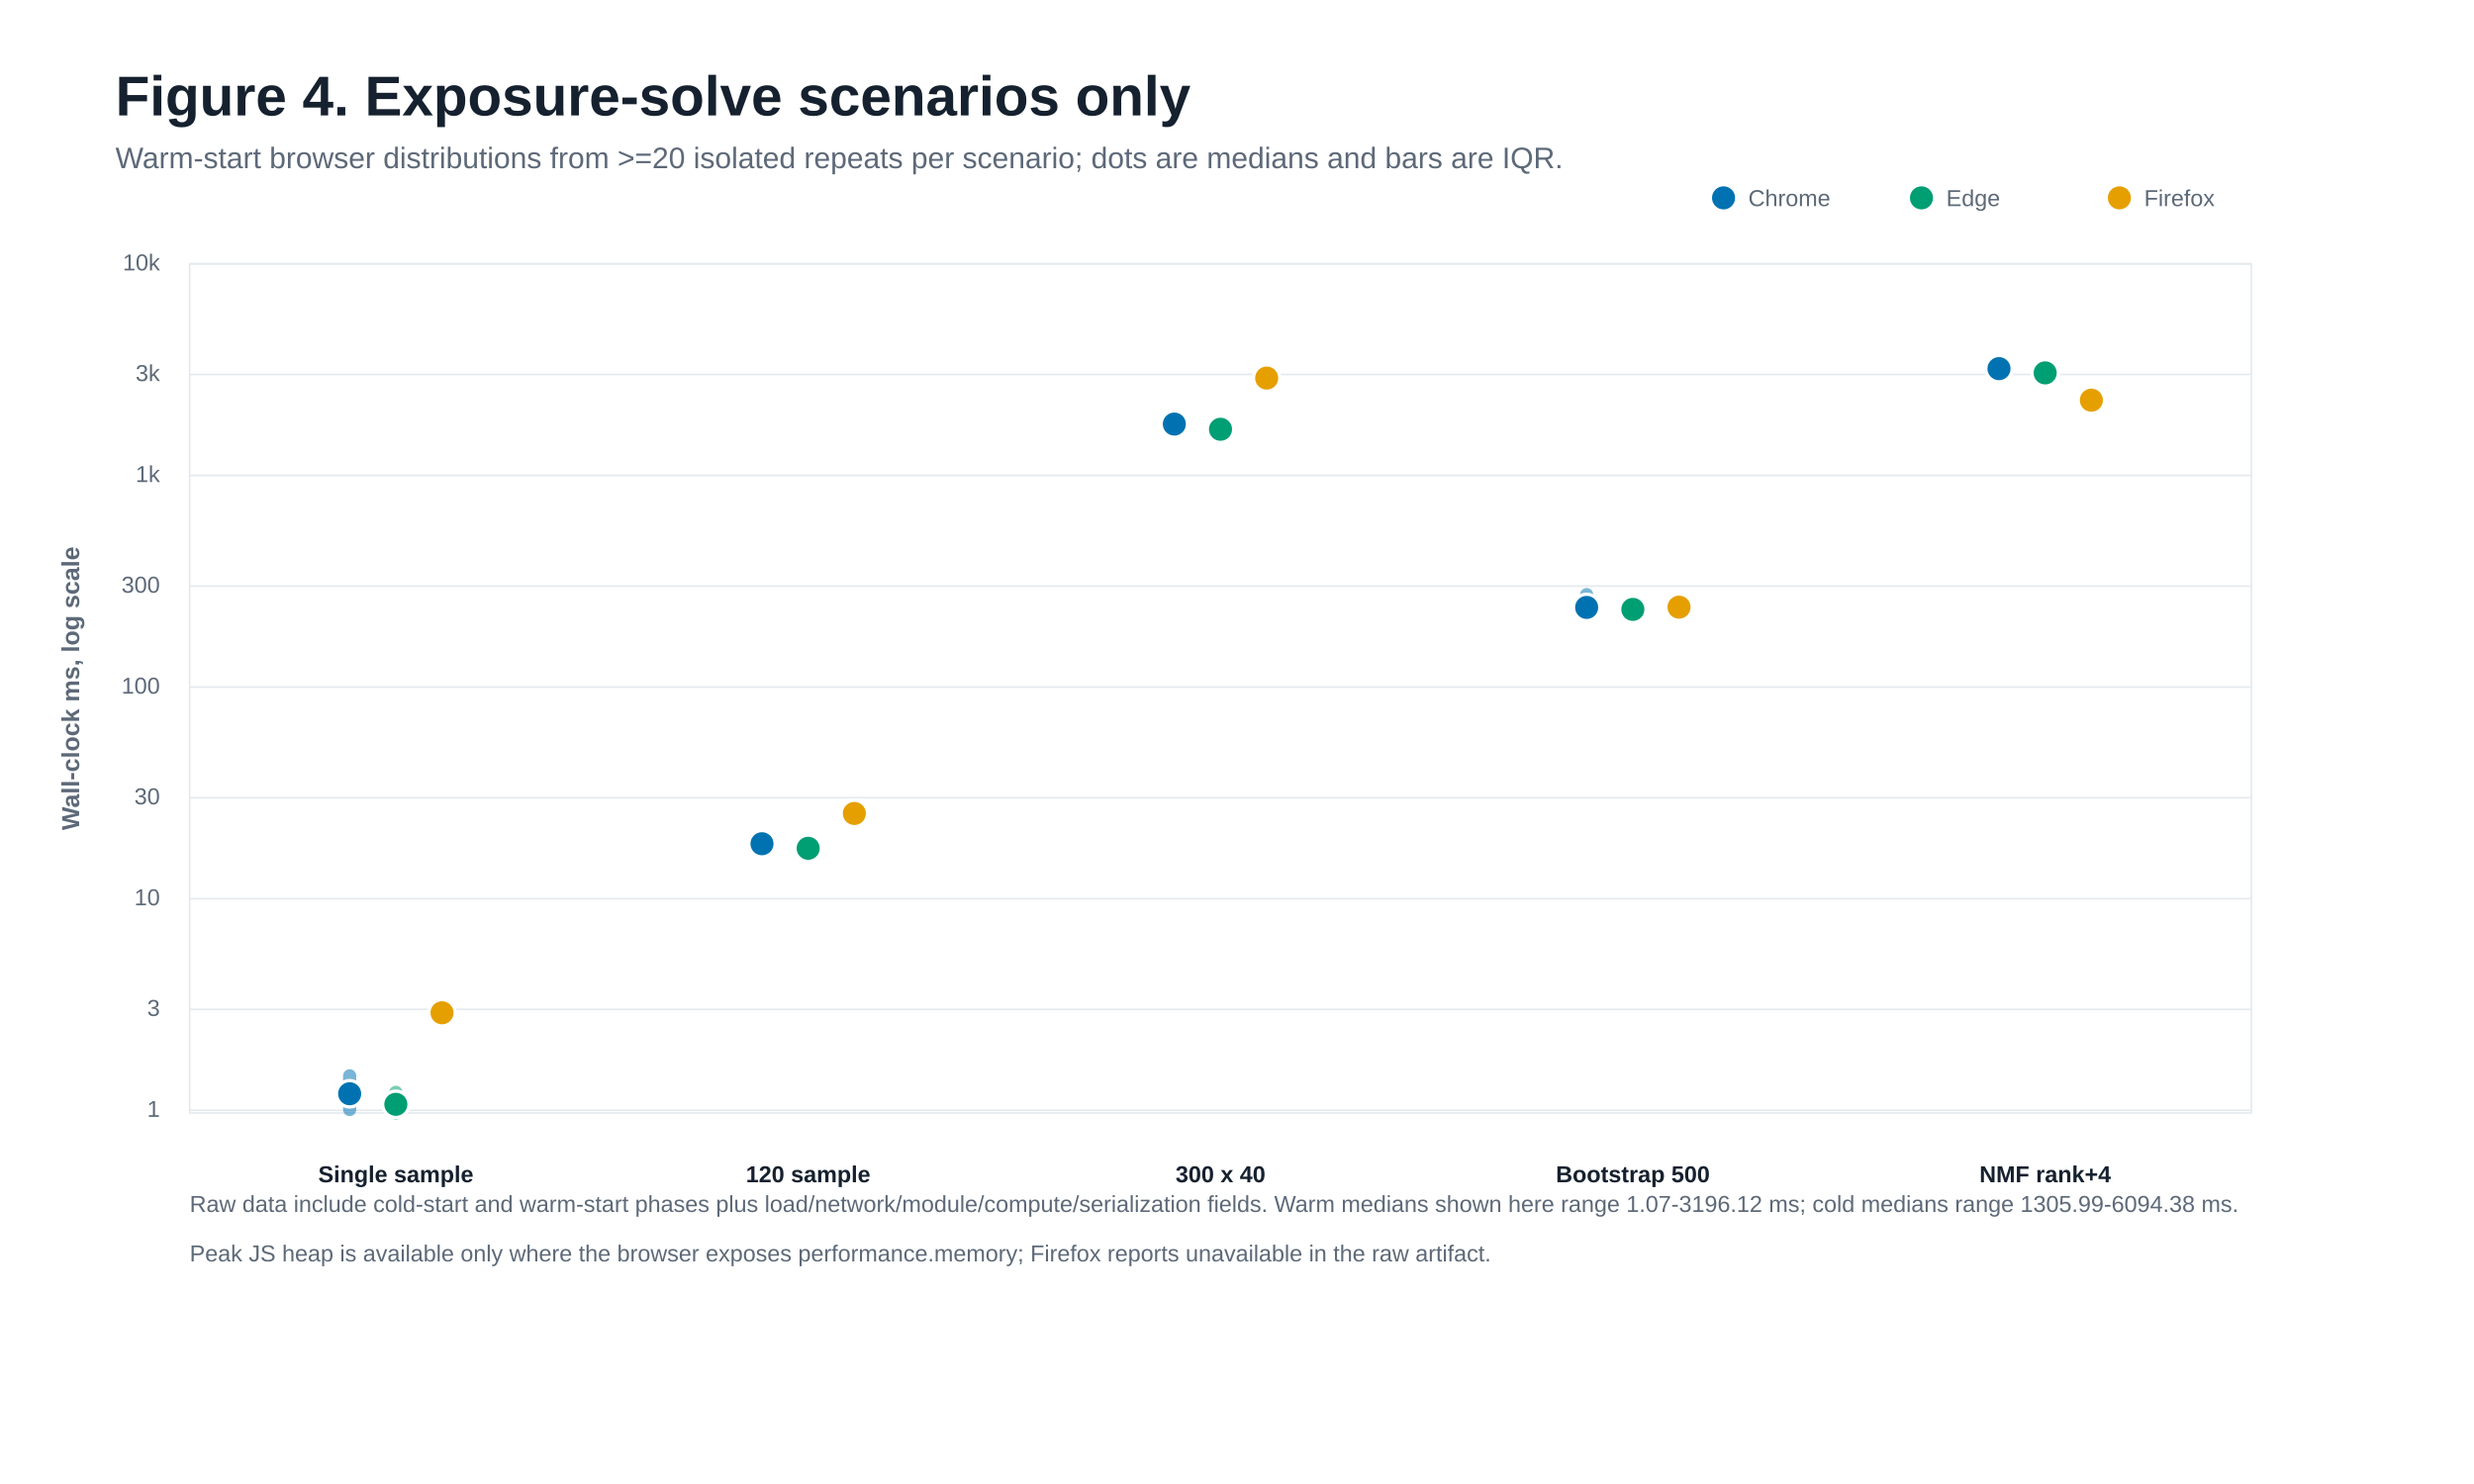
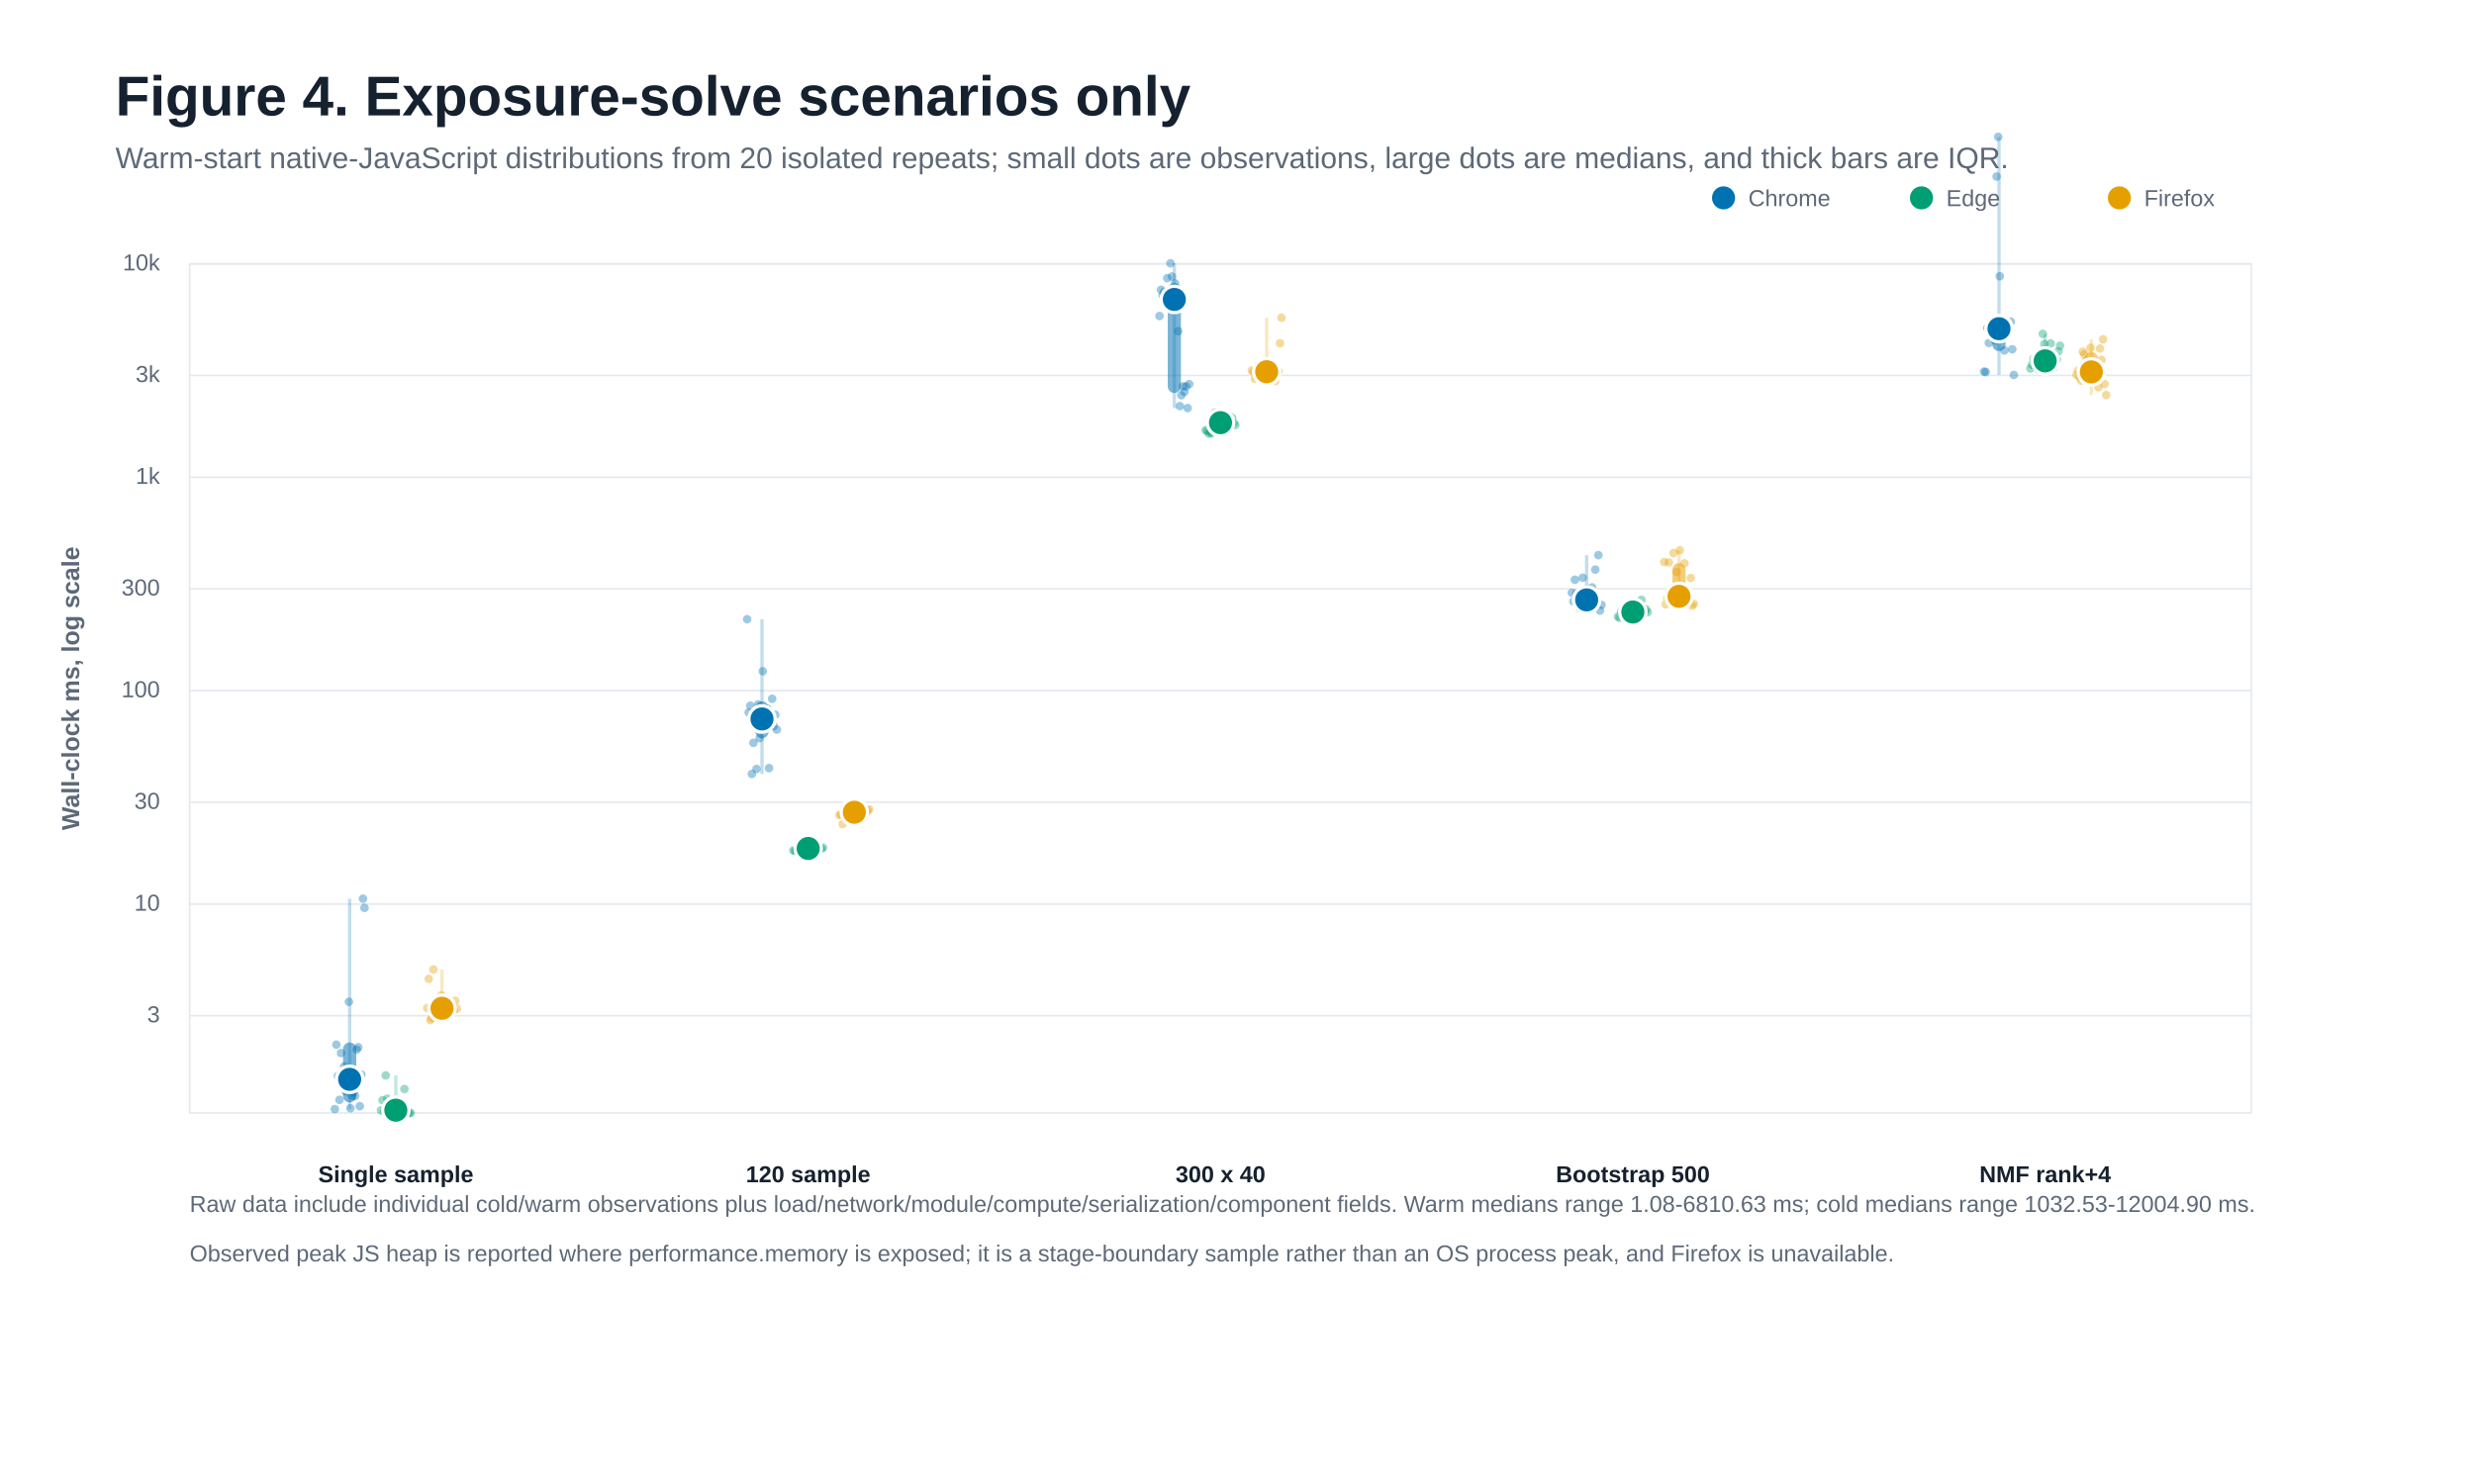
<svg xmlns="http://www.w3.org/2000/svg" width="1500" height="900" viewBox="0 0 1500 900" role="img">
  <style>
    text { font-family: Arial, Helvetica, sans-serif; fill: #16212f; letter-spacing: 0; }
    .white { fill: #ffffff !important; }
    .title { font-size: 34px; font-weight: 700; }
    .subtitle { font-size: 18px; fill: #5d6978; }
    .label { font-size: 17px; }
    .small { font-size: 14px; fill: #5d6978; }
    .strong { font-weight: 700; fill: #16212f; }
    .value { font-size: 20px; font-weight: 700; }
    .axis-title { font-size: 15px; font-weight: 700; fill: #5d6978; }
  </style>
  <rect width="1500" height="900" fill="#ffffff" />
  <text x="70" y="70" class="title">Figure 4. Exposure-solve scenarios only</text>
-   <text x="70" y="102" class="subtitle">Warm-start browser distributions from &gt;=20 isolated repeats per scenario; dots are medians and bars are IQR.</text>
+   <text x="70" y="102" class="subtitle">Warm-start native-JavaScript distributions from 20 isolated repeats; small dots are observations, large dots are medians, and thick bars are IQR.</text>
  <rect x="115" y="160" width="1250" height="515" fill="#ffffff" stroke="#e4e9ef" />
-   <line x1="115" x2="1365" y1="673.374" y2="673.374" stroke="#e4e9ef" />
-   <text x="97" y="677.374" text-anchor="end" class="small">1</text>
-   <line x1="115" x2="1365" y1="612.139" y2="612.139" stroke="#e4e9ef" />
-   <text x="97" y="616.139" text-anchor="end" class="small">3</text>
-   <line x1="115" x2="1365" y1="545.031" y2="545.031" stroke="#e4e9ef" />
-   <text x="97" y="549.031" text-anchor="end" class="small">10</text>
-   <line x1="115" x2="1365" y1="483.795" y2="483.795" stroke="#e4e9ef" />
-   <text x="97" y="487.795" text-anchor="end" class="small">30</text>
-   <line x1="115" x2="1365" y1="416.687" y2="416.687" stroke="#e4e9ef" />
-   <text x="97" y="420.687" text-anchor="end" class="small">100</text>
-   <line x1="115" x2="1365" y1="355.452" y2="355.452" stroke="#e4e9ef" />
-   <text x="97" y="359.452" text-anchor="end" class="small">300</text>
-   <line x1="115" x2="1365" y1="288.344" y2="288.344" stroke="#e4e9ef" />
-   <text x="97" y="292.344" text-anchor="end" class="small">1k</text>
-   <line x1="115" x2="1365" y1="227.108" y2="227.108" stroke="#e4e9ef" />
-   <text x="97" y="231.108" text-anchor="end" class="small">3k</text>
+   <line x1="115" x2="1365" y1="615.986" y2="615.986" stroke="#e4e9ef" />
+   <text x="97" y="619.986" text-anchor="end" class="small">3</text>
+   <line x1="115" x2="1365" y1="548.307" y2="548.307" stroke="#e4e9ef" />
+   <text x="97" y="552.307" text-anchor="end" class="small">10</text>
+   <line x1="115" x2="1365" y1="486.55" y2="486.55" stroke="#e4e9ef" />
+   <text x="97" y="490.55" text-anchor="end" class="small">30</text>
+   <line x1="115" x2="1365" y1="418.871" y2="418.871" stroke="#e4e9ef" />
+   <text x="97" y="422.871" text-anchor="end" class="small">100</text>
+   <line x1="115" x2="1365" y1="357.115" y2="357.115" stroke="#e4e9ef" />
+   <text x="97" y="361.115" text-anchor="end" class="small">300</text>
+   <line x1="115" x2="1365" y1="289.436" y2="289.436" stroke="#e4e9ef" />
+   <text x="97" y="293.436" text-anchor="end" class="small">1k</text>
+   <line x1="115" x2="1365" y1="227.679" y2="227.679" stroke="#e4e9ef" />
+   <text x="97" y="231.679" text-anchor="end" class="small">3k</text>
  <line x1="115" x2="1365" y1="160" y2="160" stroke="#e4e9ef" />
  <text x="97" y="164" text-anchor="end" class="small">10k</text>
-   <line x1="212" y1="672.888" x2="212" y2="652.472" stroke="#0072b2" stroke-width="8" stroke-linecap="round" opacity="0.52" />
-   <circle cx="212" cy="663.328" r="8" fill="#0072b2" stroke="#ffffff" stroke-width="2" />
-   <line x1="240" y1="675" x2="240" y2="662.462" stroke="#009e73" stroke-width="8" stroke-linecap="round" opacity="0.52" />
-   <circle cx="240" cy="669.733" r="8" fill="#009e73" stroke="#ffffff" stroke-width="2" />
-   <line x1="268" y1="617.192" x2="268" y2="612.981" stroke="#e69f00" stroke-width="8" stroke-linecap="round" opacity="0.52" />
-   <circle cx="268" cy="614.221" r="8" fill="#e69f00" stroke="#ffffff" stroke-width="2" />
-   <line x1="462" y1="512.785" x2="462" y2="510.538" stroke="#0072b2" stroke-width="8" stroke-linecap="round" opacity="0.52" />
-   <circle cx="462" cy="511.706" r="8" fill="#0072b2" stroke="#ffffff" stroke-width="2" />
-   <line x1="490" y1="516.255" x2="490" y2="511.771" stroke="#009e73" stroke-width="8" stroke-linecap="round" opacity="0.52" />
-   <circle cx="490" cy="514.463" r="8" fill="#009e73" stroke="#ffffff" stroke-width="2" />
-   <line x1="518" y1="493.902" x2="518" y2="490.531" stroke="#e69f00" stroke-width="8" stroke-linecap="round" opacity="0.52" />
-   <circle cx="518" cy="493.337" r="8" fill="#e69f00" stroke="#ffffff" stroke-width="2" />
-   <line x1="712" y1="260.31" x2="712" y2="252.99" stroke="#0072b2" stroke-width="8" stroke-linecap="round" opacity="0.52" />
-   <circle cx="712" cy="257.187" r="8" fill="#0072b2" stroke="#ffffff" stroke-width="2" />
-   <line x1="740" y1="261.746" x2="740" y2="258.748" stroke="#009e73" stroke-width="8" stroke-linecap="round" opacity="0.52" />
-   <circle cx="740" cy="260.343" r="8" fill="#009e73" stroke="#ffffff" stroke-width="2" />
-   <line x1="768" y1="230.247" x2="768" y2="228.089" stroke="#e69f00" stroke-width="8" stroke-linecap="round" opacity="0.52" />
-   <circle cx="768" cy="229.298" r="8" fill="#e69f00" stroke="#ffffff" stroke-width="2" />
-   <line x1="962" y1="370.557" x2="962" y2="360.631" stroke="#0072b2" stroke-width="8" stroke-linecap="round" opacity="0.52" />
-   <circle cx="962" cy="368.382" r="8" fill="#0072b2" stroke="#ffffff" stroke-width="2" />
-   <line x1="990" y1="372.142" x2="990" y2="366.523" stroke="#009e73" stroke-width="8" stroke-linecap="round" opacity="0.52" />
-   <circle cx="990" cy="369.575" r="8" fill="#009e73" stroke="#ffffff" stroke-width="2" />
-   <line x1="1018" y1="368.944" x2="1018" y2="367.681" stroke="#e69f00" stroke-width="8" stroke-linecap="round" opacity="0.52" />
-   <circle cx="1018" cy="368.222" r="8" fill="#e69f00" stroke="#ffffff" stroke-width="2" />
-   <line x1="1212" y1="226.801" x2="1212" y2="222.048" stroke="#0072b2" stroke-width="8" stroke-linecap="round" opacity="0.52" />
-   <circle cx="1212" cy="223.578" r="8" fill="#0072b2" stroke="#ffffff" stroke-width="2" />
-   <line x1="1240" y1="227.362" x2="1240" y2="225.237" stroke="#009e73" stroke-width="8" stroke-linecap="round" opacity="0.52" />
-   <circle cx="1240" cy="226.154" r="8" fill="#009e73" stroke="#ffffff" stroke-width="2" />
-   <line x1="1268" y1="243.1" x2="1268" y2="241.136" stroke="#e69f00" stroke-width="8" stroke-linecap="round" opacity="0.52" />
-   <circle cx="1268" cy="242.69" r="8" fill="#e69f00" stroke="#ffffff" stroke-width="2" />
+   <line x1="212" y1="672.641" x2="212" y2="545.032" stroke="#0072b2" stroke-width="2" opacity="0.24" />
+   <circle cx="203" cy="672.641" r="2.6" fill="#0072b2" opacity="0.38" />
+   <circle cx="203.947" cy="633.549" r="2.6" fill="#0072b2" opacity="0.38" />
+   <circle cx="204.895" cy="652.566" r="2.6" fill="#0072b2" opacity="0.38" />
+   <circle cx="205.842" cy="667.027" r="2.6" fill="#0072b2" opacity="0.38" />
+   <circle cx="206.789" cy="638.638" r="2.6" fill="#0072b2" opacity="0.38" />
+   <circle cx="207.737" cy="656.662" r="2.6" fill="#0072b2" opacity="0.38" />
+   <circle cx="208.684" cy="646.769" r="2.6" fill="#0072b2" opacity="0.38" />
+   <circle cx="209.632" cy="661.924" r="2.6" fill="#0072b2" opacity="0.38" />
+   <circle cx="210.579" cy="658.828" r="2.6" fill="#0072b2" opacity="0.38" />
+   <circle cx="211.526" cy="607.562" r="2.6" fill="#0072b2" opacity="0.38" />
+   <circle cx="212.474" cy="672.13" r="2.6" fill="#0072b2" opacity="0.38" />
+   <circle cx="213.421" cy="664.529" r="2.6" fill="#0072b2" opacity="0.38" />
+   <circle cx="214.368" cy="662.349" r="2.6" fill="#0072b2" opacity="0.38" />
+   <circle cx="215.316" cy="664.751" r="2.6" fill="#0072b2" opacity="0.38" />
+   <circle cx="216.263" cy="636.574" r="2.6" fill="#0072b2" opacity="0.38" />
+   <circle cx="217.211" cy="635.107" r="2.6" fill="#0072b2" opacity="0.38" />
+   <circle cx="218.158" cy="670.872" r="2.6" fill="#0072b2" opacity="0.38" />
+   <circle cx="219.105" cy="651.675" r="2.6" fill="#0072b2" opacity="0.38" />
+   <circle cx="220.053" cy="545.032" r="2.6" fill="#0072b2" opacity="0.38" />
+   <circle cx="221" cy="550.572" r="2.6" fill="#0072b2" opacity="0.38" />
+   <line x1="212" y1="664.584" x2="212" y2="636.204" stroke="#0072b2" stroke-width="8" stroke-linecap="round" opacity="0.52" />
+   <circle cx="212" cy="654.577" r="8" fill="#0072b2" stroke="#ffffff" stroke-width="2" />
+   <line x1="240" y1="675" x2="240" y2="652.208" stroke="#009e73" stroke-width="2" opacity="0.24" />
+   <circle cx="231" cy="673.416" r="2.6" fill="#009e73" opacity="0.38" />
+   <circle cx="231.947" cy="667.26" r="2.6" fill="#009e73" opacity="0.38" />
+   <circle cx="232.895" cy="673.939" r="2.6" fill="#009e73" opacity="0.38" />
+   <circle cx="233.842" cy="652.208" r="2.6" fill="#009e73" opacity="0.38" />
+   <circle cx="234.789" cy="666.335" r="2.6" fill="#009e73" opacity="0.38" />
+   <circle cx="235.737" cy="674.467" r="2.6" fill="#009e73" opacity="0.38" />
+   <circle cx="236.684" cy="675" r="2.6" fill="#009e73" opacity="0.38" />
+   <circle cx="237.632" cy="669.886" r="2.6" fill="#009e73" opacity="0.38" />
+   <circle cx="238.579" cy="675" r="2.6" fill="#009e73" opacity="0.38" />
+   <circle cx="239.526" cy="669.158" r="2.6" fill="#009e73" opacity="0.38" />
+   <circle cx="240.474" cy="673.157" r="2.6" fill="#009e73" opacity="0.38" />
+   <circle cx="241.421" cy="671.876" r="2.6" fill="#009e73" opacity="0.38" />
+   <circle cx="242.368" cy="671.624" r="2.6" fill="#009e73" opacity="0.38" />
+   <circle cx="243.316" cy="673.157" r="2.6" fill="#009e73" opacity="0.38" />
+   <circle cx="244.263" cy="674.203" r="2.6" fill="#009e73" opacity="0.38" />
+   <circle cx="245.211" cy="660.458" r="2.6" fill="#009e73" opacity="0.38" />
+   <circle cx="246.158" cy="674.733" r="2.6" fill="#009e73" opacity="0.38" />
+   <circle cx="247.105" cy="675" r="2.6" fill="#009e73" opacity="0.38" />
+   <circle cx="248.053" cy="675" r="2.6" fill="#009e73" opacity="0.38" />
+   <circle cx="249" cy="675" r="2.6" fill="#009e73" opacity="0.38" />
+   <line x1="240" y1="675" x2="240" y2="669.703" stroke="#009e73" stroke-width="8" stroke-linecap="round" opacity="0.52" />
+   <circle cx="240" cy="673.286" r="8" fill="#009e73" stroke="#ffffff" stroke-width="2" />
+   <line x1="268" y1="618.673" x2="268" y2="587.95" stroke="#e69f00" stroke-width="2" opacity="0.24" />
+   <circle cx="259" cy="611.314" r="2.6" fill="#e69f00" opacity="0.38" />
+   <circle cx="259.947" cy="593.696" r="2.6" fill="#e69f00" opacity="0.38" />
+   <circle cx="260.895" cy="618.673" r="2.6" fill="#e69f00" opacity="0.38" />
+   <circle cx="261.842" cy="617.506" r="2.6" fill="#e69f00" opacity="0.38" />
+   <circle cx="262.789" cy="587.95" r="2.6" fill="#e69f00" opacity="0.38" />
+   <circle cx="263.737" cy="615.986" r="2.6" fill="#e69f00" opacity="0.38" />
+   <circle cx="264.684" cy="609.282" r="2.6" fill="#e69f00" opacity="0.38" />
+   <circle cx="265.632" cy="608.95" r="2.6" fill="#e69f00" opacity="0.38" />
+   <circle cx="266.579" cy="617.506" r="2.6" fill="#e69f00" opacity="0.38" />
+   <circle cx="267.526" cy="603.593" r="2.6" fill="#e69f00" opacity="0.38" />
+   <circle cx="268.474" cy="605.737" r="2.6" fill="#e69f00" opacity="0.38" />
+   <circle cx="269.421" cy="615.242" r="2.6" fill="#e69f00" opacity="0.38" />
+   <circle cx="270.368" cy="614.873" r="2.6" fill="#e69f00" opacity="0.38" />
+   <circle cx="271.316" cy="609.282" r="2.6" fill="#e69f00" opacity="0.38" />
+   <circle cx="272.263" cy="613.065" r="2.6" fill="#e69f00" opacity="0.38" />
+   <circle cx="273.211" cy="612.008" r="2.6" fill="#e69f00" opacity="0.38" />
+   <circle cx="274.158" cy="609.616" r="2.6" fill="#e69f00" opacity="0.38" />
+   <circle cx="275.105" cy="612.711" r="2.6" fill="#e69f00" opacity="0.38" />
+   <circle cx="276.053" cy="607.001" r="2.6" fill="#e69f00" opacity="0.38" />
+   <circle cx="277" cy="611.66" r="2.6" fill="#e69f00" opacity="0.38" />
+   <line x1="268" y1="614.965" x2="268" y2="608.457" stroke="#e69f00" stroke-width="8" stroke-linecap="round" opacity="0.52" />
+   <circle cx="268" cy="611.487" r="8" fill="#e69f00" stroke="#ffffff" stroke-width="2" />
+   <line x1="462" y1="469.39" x2="462" y2="375.538" stroke="#0072b2" stroke-width="2" opacity="0.24" />
+   <circle cx="453" cy="375.538" r="2.6" fill="#0072b2" opacity="0.38" />
+   <circle cx="453.947" cy="432.108" r="2.6" fill="#0072b2" opacity="0.38" />
+   <circle cx="454.895" cy="427.991" r="2.6" fill="#0072b2" opacity="0.38" />
+   <circle cx="455.842" cy="469.39" r="2.6" fill="#0072b2" opacity="0.38" />
+   <circle cx="456.789" cy="450.519" r="2.6" fill="#0072b2" opacity="0.38" />
+   <circle cx="457.737" cy="440.613" r="2.6" fill="#0072b2" opacity="0.38" />
+   <circle cx="458.684" cy="466.366" r="2.6" fill="#0072b2" opacity="0.38" />
+   <circle cx="459.632" cy="427.278" r="2.6" fill="#0072b2" opacity="0.38" />
+   <circle cx="460.579" cy="447.685" r="2.6" fill="#0072b2" opacity="0.38" />
+   <circle cx="461.526" cy="436.428" r="2.6" fill="#0072b2" opacity="0.38" />
+   <circle cx="462.474" cy="407.097" r="2.6" fill="#0072b2" opacity="0.38" />
+   <circle cx="463.421" cy="435.631" r="2.6" fill="#0072b2" opacity="0.38" />
+   <circle cx="464.368" cy="430.371" r="2.6" fill="#0072b2" opacity="0.38" />
+   <circle cx="465.316" cy="429.784" r="2.6" fill="#0072b2" opacity="0.38" />
+   <circle cx="466.263" cy="465.838" r="2.6" fill="#0072b2" opacity="0.38" />
+   <circle cx="467.211" cy="439.971" r="2.6" fill="#0072b2" opacity="0.38" />
+   <circle cx="468.158" cy="423.806" r="2.6" fill="#0072b2" opacity="0.38" />
+   <circle cx="469.105" cy="440.357" r="2.6" fill="#0072b2" opacity="0.38" />
+   <circle cx="470.053" cy="433.436" r="2.6" fill="#0072b2" opacity="0.38" />
+   <circle cx="471" cy="442.476" r="2.6" fill="#0072b2" opacity="0.38" />
+   <line x1="462" y1="443.734" x2="462" y2="429.33" stroke="#0072b2" stroke-width="8" stroke-linecap="round" opacity="0.52" />
+   <circle cx="462" cy="436.028" r="8" fill="#0072b2" stroke="#ffffff" stroke-width="2" />
+   <line x1="490" y1="516.068" x2="490" y2="510.493" stroke="#009e73" stroke-width="2" opacity="0.24" />
+   <circle cx="481" cy="515.72" r="2.6" fill="#009e73" opacity="0.38" />
+   <circle cx="481.947" cy="516.036" r="2.6" fill="#009e73" opacity="0.38" />
+   <circle cx="482.895" cy="515.91" r="2.6" fill="#009e73" opacity="0.38" />
+   <circle cx="483.842" cy="514.629" r="2.6" fill="#009e73" opacity="0.38" />
+   <circle cx="484.789" cy="511.521" r="2.6" fill="#009e73" opacity="0.38" />
+   <circle cx="485.737" cy="516.068" r="2.6" fill="#009e73" opacity="0.38" />
+   <circle cx="486.684" cy="514.815" r="2.6" fill="#009e73" opacity="0.38" />
+   <circle cx="487.632" cy="510.493" r="2.6" fill="#009e73" opacity="0.38" />
+   <circle cx="488.579" cy="510.637" r="2.6" fill="#009e73" opacity="0.38" />
+   <circle cx="489.526" cy="515.973" r="2.6" fill="#009e73" opacity="0.38" />
+   <circle cx="490.474" cy="515.689" r="2.6" fill="#009e73" opacity="0.38" />
+   <circle cx="491.421" cy="511.389" r="2.6" fill="#009e73" opacity="0.38" />
+   <circle cx="492.368" cy="511.99" r="2.6" fill="#009e73" opacity="0.38" />
+   <circle cx="493.316" cy="514.107" r="2.6" fill="#009e73" opacity="0.38" />
+   <circle cx="494.263" cy="513.68" r="2.6" fill="#009e73" opacity="0.38" />
+   <circle cx="495.211" cy="511.477" r="2.6" fill="#009e73" opacity="0.38" />
+   <circle cx="496.158" cy="515.001" r="2.6" fill="#009e73" opacity="0.38" />
+   <circle cx="497.105" cy="514.506" r="2.6" fill="#009e73" opacity="0.38" />
+   <circle cx="498.053" cy="514.706" r="2.6" fill="#009e73" opacity="0.38" />
+   <circle cx="499" cy="514.045" r="2.6" fill="#009e73" opacity="0.38" />
+   <line x1="490" y1="515.697" x2="490" y2="511.872" stroke="#009e73" stroke-width="8" stroke-linecap="round" opacity="0.52" />
+   <circle cx="490" cy="514.567" r="8" fill="#009e73" stroke="#ffffff" stroke-width="2" />
+   <line x1="518" y1="499.754" x2="518" y2="490.63" stroke="#e69f00" stroke-width="2" opacity="0.24" />
+   <circle cx="509" cy="494.25" r="2.6" fill="#e69f00" opacity="0.38" />
+   <circle cx="509.947" cy="494.121" r="2.6" fill="#e69f00" opacity="0.38" />
+   <circle cx="510.895" cy="499.754" r="2.6" fill="#e69f00" opacity="0.38" />
+   <circle cx="511.842" cy="490.63" r="2.6" fill="#e69f00" opacity="0.38" />
+   <circle cx="512.789" cy="492.017" r="2.6" fill="#e69f00" opacity="0.38" />
+   <circle cx="513.737" cy="495.335" r="2.6" fill="#e69f00" opacity="0.38" />
+   <circle cx="514.684" cy="492.515" r="2.6" fill="#e69f00" opacity="0.38" />
+   <circle cx="515.632" cy="496.129" r="2.6" fill="#e69f00" opacity="0.38" />
+   <circle cx="516.579" cy="492.765" r="2.6" fill="#e69f00" opacity="0.38" />
+   <circle cx="517.526" cy="493.651" r="2.6" fill="#e69f00" opacity="0.38" />
+   <circle cx="518.474" cy="491.893" r="2.6" fill="#e69f00" opacity="0.38" />
+   <circle cx="519.421" cy="491.646" r="2.6" fill="#e69f00" opacity="0.38" />
+   <circle cx="520.368" cy="494.768" r="2.6" fill="#e69f00" opacity="0.38" />
+   <circle cx="521.316" cy="492.724" r="2.6" fill="#e69f00" opacity="0.38" />
+   <circle cx="522.263" cy="491.605" r="2.6" fill="#e69f00" opacity="0.38" />
+   <circle cx="523.211" cy="491.934" r="2.6" fill="#e69f00" opacity="0.38" />
+   <circle cx="524.158" cy="491.811" r="2.6" fill="#e69f00" opacity="0.38" />
+   <circle cx="525.105" cy="492.682" r="2.6" fill="#e69f00" opacity="0.38" />
+   <circle cx="526.053" cy="491.442" r="2.6" fill="#e69f00" opacity="0.38" />
+   <circle cx="527" cy="490.913" r="2.6" fill="#e69f00" opacity="0.38" />
+   <line x1="518" y1="494.153" x2="518" y2="491.77" stroke="#e69f00" stroke-width="8" stroke-linecap="round" opacity="0.52" />
+   <circle cx="518" cy="492.598" r="8" fill="#e69f00" stroke="#ffffff" stroke-width="2" />
+   <line x1="712" y1="247.485" x2="712" y2="159.682" stroke="#0072b2" stroke-width="2" opacity="0.24" />
+   <circle cx="703" cy="191.63" r="2.6" fill="#0072b2" opacity="0.38" />
+   <circle cx="703.947" cy="175.762" r="2.6" fill="#0072b2" opacity="0.38" />
+   <circle cx="704.895" cy="178.952" r="2.6" fill="#0072b2" opacity="0.38" />
+   <circle cx="705.842" cy="177.035" r="2.6" fill="#0072b2" opacity="0.38" />
+   <circle cx="706.789" cy="178.857" r="2.6" fill="#0072b2" opacity="0.38" />
+   <circle cx="707.737" cy="168.686" r="2.6" fill="#0072b2" opacity="0.38" />
+   <circle cx="708.684" cy="176.243" r="2.6" fill="#0072b2" opacity="0.38" />
+   <circle cx="709.632" cy="159.682" r="2.6" fill="#0072b2" opacity="0.38" />
+   <circle cx="710.579" cy="167.689" r="2.6" fill="#0072b2" opacity="0.38" />
+   <circle cx="711.526" cy="184.361" r="2.6" fill="#0072b2" opacity="0.38" />
+   <circle cx="712.474" cy="171.852" r="2.6" fill="#0072b2" opacity="0.38" />
+   <circle cx="713.421" cy="175.361" r="2.6" fill="#0072b2" opacity="0.38" />
+   <circle cx="714.368" cy="200.872" r="2.6" fill="#0072b2" opacity="0.38" />
+   <circle cx="715.316" cy="246.267" r="2.6" fill="#0072b2" opacity="0.38" />
+   <circle cx="716.263" cy="239.674" r="2.6" fill="#0072b2" opacity="0.38" />
+   <circle cx="717.211" cy="234.306" r="2.6" fill="#0072b2" opacity="0.38" />
+   <circle cx="718.158" cy="237.613" r="2.6" fill="#0072b2" opacity="0.38" />
+   <circle cx="719.105" cy="234.374" r="2.6" fill="#0072b2" opacity="0.38" />
+   <circle cx="720.053" cy="247.485" r="2.6" fill="#0072b2" opacity="0.38" />
+   <circle cx="721" cy="232.954" r="2.6" fill="#0072b2" opacity="0.38" />
+   <line x1="712" y1="234.323" x2="712" y2="175.661" stroke="#0072b2" stroke-width="8" stroke-linecap="round" opacity="0.52" />
+   <circle cx="712" cy="181.592" r="8" fill="#0072b2" stroke="#ffffff" stroke-width="2" />
+   <line x1="740" y1="263.012" x2="740" y2="250.207" stroke="#009e73" stroke-width="2" opacity="0.24" />
+   <circle cx="731" cy="260.856" r="2.6" fill="#009e73" opacity="0.38" />
+   <circle cx="731.947" cy="261.341" r="2.6" fill="#009e73" opacity="0.38" />
+   <circle cx="732.895" cy="263.012" r="2.6" fill="#009e73" opacity="0.38" />
+   <circle cx="733.842" cy="262.078" r="2.6" fill="#009e73" opacity="0.38" />
+   <circle cx="734.789" cy="262.749" r="2.6" fill="#009e73" opacity="0.38" />
+   <circle cx="735.737" cy="252.832" r="2.6" fill="#009e73" opacity="0.38" />
+   <circle cx="736.684" cy="250.207" r="2.6" fill="#009e73" opacity="0.38" />
+   <circle cx="737.632" cy="252.471" r="2.6" fill="#009e73" opacity="0.38" />
+   <circle cx="738.579" cy="254.406" r="2.6" fill="#009e73" opacity="0.38" />
+   <circle cx="739.526" cy="253.294" r="2.6" fill="#009e73" opacity="0.38" />
+   <circle cx="740.474" cy="256.118" r="2.6" fill="#009e73" opacity="0.38" />
+   <circle cx="741.421" cy="251.796" r="2.6" fill="#009e73" opacity="0.38" />
+   <circle cx="742.368" cy="256.958" r="2.6" fill="#009e73" opacity="0.38" />
+   <circle cx="743.316" cy="257.045" r="2.6" fill="#009e73" opacity="0.38" />
+   <circle cx="744.263" cy="255.36" r="2.6" fill="#009e73" opacity="0.38" />
+   <circle cx="745.211" cy="252.292" r="2.6" fill="#009e73" opacity="0.38" />
+   <circle cx="746.158" cy="257.246" r="2.6" fill="#009e73" opacity="0.38" />
+   <circle cx="747.105" cy="253.492" r="2.6" fill="#009e73" opacity="0.38" />
+   <circle cx="748.053" cy="256.54" r="2.6" fill="#009e73" opacity="0.38" />
+   <circle cx="749" cy="257.785" r="2.6" fill="#009e73" opacity="0.38" />
+   <line x1="740" y1="258.537" x2="740" y2="253.178" stroke="#009e73" stroke-width="8" stroke-linecap="round" opacity="0.52" />
+   <circle cx="740" cy="256.329" r="8" fill="#009e73" stroke="#ffffff" stroke-width="2" />
+   <line x1="768" y1="231.177" x2="768" y2="192.713" stroke="#e69f00" stroke-width="2" opacity="0.24" />
+   <circle cx="759" cy="224.637" r="2.6" fill="#e69f00" opacity="0.38" />
+   <circle cx="759.947" cy="225.465" r="2.6" fill="#e69f00" opacity="0.38" />
+   <circle cx="760.895" cy="229.723" r="2.6" fill="#e69f00" opacity="0.38" />
+   <circle cx="761.842" cy="228.575" r="2.6" fill="#e69f00" opacity="0.38" />
+   <circle cx="762.789" cy="225.406" r="2.6" fill="#e69f00" opacity="0.38" />
+   <circle cx="763.737" cy="225.341" r="2.6" fill="#e69f00" opacity="0.38" />
+   <circle cx="764.684" cy="225.292" r="2.6" fill="#e69f00" opacity="0.38" />
+   <circle cx="765.632" cy="228.027" r="2.6" fill="#e69f00" opacity="0.38" />
+   <circle cx="766.579" cy="225.303" r="2.6" fill="#e69f00" opacity="0.38" />
+   <circle cx="767.526" cy="227.819" r="2.6" fill="#e69f00" opacity="0.38" />
+   <circle cx="768.474" cy="228.092" r="2.6" fill="#e69f00" opacity="0.38" />
+   <circle cx="769.421" cy="225.309" r="2.6" fill="#e69f00" opacity="0.38" />
+   <circle cx="770.368" cy="228.01" r="2.6" fill="#e69f00" opacity="0.38" />
+   <circle cx="771.316" cy="225.298" r="2.6" fill="#e69f00" opacity="0.38" />
+   <circle cx="772.263" cy="228.033" r="2.6" fill="#e69f00" opacity="0.38" />
+   <circle cx="773.211" cy="231.177" r="2.6" fill="#e69f00" opacity="0.38" />
+   <circle cx="774.158" cy="226.128" r="2.6" fill="#e69f00" opacity="0.38" />
+   <circle cx="775.105" cy="225.023" r="2.6" fill="#e69f00" opacity="0.38" />
+   <circle cx="776.053" cy="208.158" r="2.6" fill="#e69f00" opacity="0.38" />
+   <circle cx="777" cy="192.713" r="2.6" fill="#e69f00" opacity="0.38" />
+   <line x1="768" y1="228.029" x2="768" y2="225.296" stroke="#e69f00" stroke-width="8" stroke-linecap="round" opacity="0.52" />
+   <circle cx="768" cy="225.436" r="8" fill="#e69f00" stroke="#ffffff" stroke-width="2" />
+   <line x1="962" y1="370.307" x2="962" y2="336.681" stroke="#0072b2" stroke-width="2" opacity="0.24" />
+   <circle cx="953" cy="359.503" r="2.6" fill="#0072b2" opacity="0.38" />
+   <circle cx="953.947" cy="364.772" r="2.6" fill="#0072b2" opacity="0.38" />
+   <circle cx="954.895" cy="351.589" r="2.6" fill="#0072b2" opacity="0.38" />
+   <circle cx="955.842" cy="359.833" r="2.6" fill="#0072b2" opacity="0.38" />
+   <circle cx="956.789" cy="364.327" r="2.6" fill="#0072b2" opacity="0.38" />
+   <circle cx="957.737" cy="368.894" r="2.6" fill="#0072b2" opacity="0.38" />
+   <circle cx="958.684" cy="365.028" r="2.6" fill="#0072b2" opacity="0.38" />
+   <circle cx="959.632" cy="350.365" r="2.6" fill="#0072b2" opacity="0.38" />
+   <circle cx="960.579" cy="364.793" r="2.6" fill="#0072b2" opacity="0.38" />
+   <circle cx="961.526" cy="368.917" r="2.6" fill="#0072b2" opacity="0.38" />
+   <circle cx="962.474" cy="361.051" r="2.6" fill="#0072b2" opacity="0.38" />
+   <circle cx="963.421" cy="362.896" r="2.6" fill="#0072b2" opacity="0.38" />
+   <circle cx="964.368" cy="366.16" r="2.6" fill="#0072b2" opacity="0.38" />
+   <circle cx="965.316" cy="356.236" r="2.6" fill="#0072b2" opacity="0.38" />
+   <circle cx="966.263" cy="364.465" r="2.6" fill="#0072b2" opacity="0.38" />
+   <circle cx="967.211" cy="345.441" r="2.6" fill="#0072b2" opacity="0.38" />
+   <circle cx="968.158" cy="363.275" r="2.6" fill="#0072b2" opacity="0.38" />
+   <circle cx="969.105" cy="336.681" r="2.6" fill="#0072b2" opacity="0.38" />
+   <circle cx="970.053" cy="370.307" r="2.6" fill="#0072b2" opacity="0.38" />
+   <circle cx="971" cy="366.836" r="2.6" fill="#0072b2" opacity="0.38" />
+   <line x1="962" y1="365.309" x2="962" y2="358.669" stroke="#0072b2" stroke-width="8" stroke-linecap="round" opacity="0.52" />
+   <circle cx="962" cy="363.799" r="8" fill="#0072b2" stroke="#ffffff" stroke-width="2" />
+   <line x1="990" y1="374.672" x2="990" y2="363.748" stroke="#009e73" stroke-width="2" opacity="0.24" />
+   <circle cx="981" cy="373.925" r="2.6" fill="#009e73" opacity="0.38" />
+   <circle cx="981.947" cy="374.672" r="2.6" fill="#009e73" opacity="0.38" />
+   <circle cx="982.895" cy="370.944" r="2.6" fill="#009e73" opacity="0.38" />
+   <circle cx="983.842" cy="369.877" r="2.6" fill="#009e73" opacity="0.38" />
+   <circle cx="984.789" cy="371.952" r="2.6" fill="#009e73" opacity="0.38" />
+   <circle cx="985.737" cy="369.62" r="2.6" fill="#009e73" opacity="0.38" />
+   <circle cx="986.684" cy="370.307" r="2.6" fill="#009e73" opacity="0.38" />
+   <circle cx="987.632" cy="371.238" r="2.6" fill="#009e73" opacity="0.38" />
+   <circle cx="988.579" cy="369.739" r="2.6" fill="#009e73" opacity="0.38" />
+   <circle cx="989.526" cy="372.383" r="2.6" fill="#009e73" opacity="0.38" />
+   <circle cx="990.474" cy="369.011" r="2.6" fill="#009e73" opacity="0.38" />
+   <circle cx="991.421" cy="372.534" r="2.6" fill="#009e73" opacity="0.38" />
+   <circle cx="992.368" cy="373.189" r="2.6" fill="#009e73" opacity="0.38" />
+   <circle cx="993.316" cy="371.218" r="2.6" fill="#009e73" opacity="0.38" />
+   <circle cx="994.263" cy="373.577" r="2.6" fill="#009e73" opacity="0.38" />
+   <circle cx="995.211" cy="363.748" r="2.6" fill="#009e73" opacity="0.38" />
+   <circle cx="996.158" cy="368.842" r="2.6" fill="#009e73" opacity="0.38" />
+   <circle cx="997.105" cy="371.133" r="2.6" fill="#009e73" opacity="0.38" />
+   <circle cx="998.053" cy="369.525" r="2.6" fill="#009e73" opacity="0.38" />
+   <circle cx="999" cy="371.314" r="2.6" fill="#009e73" opacity="0.38" />
+   <line x1="990" y1="372.421" x2="990" y2="369.709" stroke="#009e73" stroke-width="8" stroke-linecap="round" opacity="0.52" />
+   <circle cx="990" cy="371.175" r="8" fill="#009e73" stroke="#ffffff" stroke-width="2" />
+   <line x1="1018" y1="367.377" x2="1018" y2="333.686" stroke="#e69f00" stroke-width="2" opacity="0.24" />
+   <circle cx="1009" cy="340.839" r="2.6" fill="#e69f00" opacity="0.38" />
+   <circle cx="1009.947" cy="366.502" r="2.6" fill="#e69f00" opacity="0.38" />
+   <circle cx="1010.895" cy="362.598" r="2.6" fill="#e69f00" opacity="0.38" />
+   <circle cx="1011.842" cy="341.098" r="2.6" fill="#e69f00" opacity="0.38" />
+   <circle cx="1012.789" cy="363.674" r="2.6" fill="#e69f00" opacity="0.38" />
+   <circle cx="1013.737" cy="361.949" r="2.6" fill="#e69f00" opacity="0.38" />
+   <circle cx="1014.684" cy="335.397" r="2.6" fill="#e69f00" opacity="0.38" />
+   <circle cx="1015.632" cy="363.8" r="2.6" fill="#e69f00" opacity="0.38" />
+   <circle cx="1016.579" cy="346.863" r="2.6" fill="#e69f00" opacity="0.38" />
+   <circle cx="1017.526" cy="361.372" r="2.6" fill="#e69f00" opacity="0.38" />
+   <circle cx="1018.474" cy="333.686" r="2.6" fill="#e69f00" opacity="0.38" />
+   <circle cx="1019.421" cy="364.565" r="2.6" fill="#e69f00" opacity="0.38" />
+   <circle cx="1020.368" cy="366.401" r="2.6" fill="#e69f00" opacity="0.38" />
+   <circle cx="1021.316" cy="341.605" r="2.6" fill="#e69f00" opacity="0.38" />
+   <circle cx="1022.263" cy="360.921" r="2.6" fill="#e69f00" opacity="0.38" />
+   <circle cx="1023.211" cy="360.129" r="2.6" fill="#e69f00" opacity="0.38" />
+   <circle cx="1024.158" cy="363.279" r="2.6" fill="#e69f00" opacity="0.38" />
+   <circle cx="1025.105" cy="350.541" r="2.6" fill="#e69f00" opacity="0.38" />
+   <circle cx="1026.053" cy="367.377" r="2.6" fill="#e69f00" opacity="0.38" />
+   <circle cx="1027" cy="366.189" r="2.6" fill="#e69f00" opacity="0.38" />
+   <line x1="1018" y1="363.991" x2="1018" y2="345.502" stroke="#e69f00" stroke-width="8" stroke-linecap="round" opacity="0.52" />
+   <circle cx="1018" cy="361.66" r="8" fill="#e69f00" stroke="#ffffff" stroke-width="2" />
+   <line x1="1212" y1="227.399" x2="1212" y2="82.988" stroke="#0072b2" stroke-width="2" opacity="0.24" />
+   <circle cx="1203" cy="225.351" r="2.6" fill="#0072b2" opacity="0.38" />
+   <circle cx="1203.947" cy="225.633" r="2.6" fill="#0072b2" opacity="0.38" />
+   <circle cx="1204.895" cy="198.916" r="2.6" fill="#0072b2" opacity="0.38" />
+   <circle cx="1205.842" cy="207.976" r="2.6" fill="#0072b2" opacity="0.38" />
+   <circle cx="1206.789" cy="196.478" r="2.6" fill="#0072b2" opacity="0.38" />
+   <circle cx="1207.737" cy="200.651" r="2.6" fill="#0072b2" opacity="0.38" />
+   <circle cx="1208.684" cy="199.759" r="2.6" fill="#0072b2" opacity="0.38" />
+   <circle cx="1209.632" cy="206.43" r="2.6" fill="#0072b2" opacity="0.38" />
+   <circle cx="1210.579" cy="107.063" r="2.6" fill="#0072b2" opacity="0.38" />
+   <circle cx="1211.526" cy="82.988" r="2.6" fill="#0072b2" opacity="0.38" />
+   <circle cx="1212.474" cy="167.539" r="2.6" fill="#0072b2" opacity="0.38" />
+   <circle cx="1213.421" cy="203.147" r="2.6" fill="#0072b2" opacity="0.38" />
+   <circle cx="1214.368" cy="197.515" r="2.6" fill="#0072b2" opacity="0.38" />
+   <circle cx="1215.316" cy="212.525" r="2.6" fill="#0072b2" opacity="0.38" />
+   <circle cx="1216.263" cy="198.31" r="2.6" fill="#0072b2" opacity="0.38" />
+   <circle cx="1217.211" cy="197.131" r="2.6" fill="#0072b2" opacity="0.38" />
+   <circle cx="1218.158" cy="198.616" r="2.6" fill="#0072b2" opacity="0.38" />
+   <circle cx="1219.105" cy="195.052" r="2.6" fill="#0072b2" opacity="0.38" />
+   <circle cx="1220.053" cy="211.82" r="2.6" fill="#0072b2" opacity="0.38" />
+   <circle cx="1221" cy="227.399" r="2.6" fill="#0072b2" opacity="0.38" />
+   <line x1="1212" y1="208.913" x2="1212" y2="196.967" stroke="#0072b2" stroke-width="8" stroke-linecap="round" opacity="0.52" />
+   <circle cx="1212" cy="199.336" r="8" fill="#0072b2" stroke="#ffffff" stroke-width="2" />
+   <line x1="1240" y1="224.046" x2="1240" y2="202.486" stroke="#009e73" stroke-width="2" opacity="0.24" />
+   <circle cx="1231" cy="223.49" r="2.6" fill="#009e73" opacity="0.38" />
+   <circle cx="1231.947" cy="221.168" r="2.6" fill="#009e73" opacity="0.38" />
+   <circle cx="1232.895" cy="217.636" r="2.6" fill="#009e73" opacity="0.38" />
+   <circle cx="1233.842" cy="221.887" r="2.6" fill="#009e73" opacity="0.38" />
+   <circle cx="1234.789" cy="222.009" r="2.6" fill="#009e73" opacity="0.38" />
+   <circle cx="1235.737" cy="224.046" r="2.6" fill="#009e73" opacity="0.38" />
+   <circle cx="1236.684" cy="221.367" r="2.6" fill="#009e73" opacity="0.38" />
+   <circle cx="1237.632" cy="213.914" r="2.6" fill="#009e73" opacity="0.38" />
+   <circle cx="1238.579" cy="202.486" r="2.6" fill="#009e73" opacity="0.38" />
+   <circle cx="1239.526" cy="208.653" r="2.6" fill="#009e73" opacity="0.38" />
+   <circle cx="1240.474" cy="216.914" r="2.6" fill="#009e73" opacity="0.38" />
+   <circle cx="1241.421" cy="221.085" r="2.6" fill="#009e73" opacity="0.38" />
+   <circle cx="1242.368" cy="220.257" r="2.6" fill="#009e73" opacity="0.38" />
+   <circle cx="1243.316" cy="208.305" r="2.6" fill="#009e73" opacity="0.38" />
+   <circle cx="1244.263" cy="217.44" r="2.6" fill="#009e73" opacity="0.38" />
+   <circle cx="1245.211" cy="222.956" r="2.6" fill="#009e73" opacity="0.38" />
+   <circle cx="1246.158" cy="219.635" r="2.6" fill="#009e73" opacity="0.38" />
+   <circle cx="1247.105" cy="218.085" r="2.6" fill="#009e73" opacity="0.38" />
+   <circle cx="1248.053" cy="213.1" r="2.6" fill="#009e73" opacity="0.38" />
+   <circle cx="1249" cy="209.66" r="2.6" fill="#009e73" opacity="0.38" />
+   <line x1="1240" y1="221.496" x2="1240" y2="213.71" stroke="#009e73" stroke-width="8" stroke-linecap="round" opacity="0.52" />
+   <circle cx="1240" cy="218.855" r="8" fill="#009e73" stroke="#ffffff" stroke-width="2" />
+   <line x1="1268" y1="239.596" x2="1268" y2="205.788" stroke="#e69f00" stroke-width="2" opacity="0.24" />
+   <circle cx="1259" cy="227.329" r="2.6" fill="#e69f00" opacity="0.38" />
+   <circle cx="1259.947" cy="224.794" r="2.6" fill="#e69f00" opacity="0.38" />
+   <circle cx="1260.895" cy="228.822" r="2.6" fill="#e69f00" opacity="0.38" />
+   <circle cx="1261.842" cy="230.808" r="2.6" fill="#e69f00" opacity="0.38" />
+   <circle cx="1262.789" cy="213.282" r="2.6" fill="#e69f00" opacity="0.38" />
+   <circle cx="1263.737" cy="214.917" r="2.6" fill="#e69f00" opacity="0.38" />
+   <circle cx="1264.684" cy="218.959" r="2.6" fill="#e69f00" opacity="0.38" />
+   <circle cx="1265.632" cy="220.211" r="2.6" fill="#e69f00" opacity="0.38" />
+   <circle cx="1266.579" cy="231.531" r="2.6" fill="#e69f00" opacity="0.38" />
+   <circle cx="1267.526" cy="210.942" r="2.6" fill="#e69f00" opacity="0.38" />
+   <circle cx="1268.474" cy="229.45" r="2.6" fill="#e69f00" opacity="0.38" />
+   <circle cx="1269.421" cy="228.579" r="2.6" fill="#e69f00" opacity="0.38" />
+   <circle cx="1270.368" cy="221.43" r="2.6" fill="#e69f00" opacity="0.38" />
+   <circle cx="1271.316" cy="226.313" r="2.6" fill="#e69f00" opacity="0.38" />
+   <circle cx="1272.263" cy="234.855" r="2.6" fill="#e69f00" opacity="0.38" />
+   <circle cx="1273.211" cy="211.371" r="2.6" fill="#e69f00" opacity="0.38" />
+   <circle cx="1274.158" cy="218.284" r="2.6" fill="#e69f00" opacity="0.38" />
+   <circle cx="1275.105" cy="205.788" r="2.6" fill="#e69f00" opacity="0.38" />
+   <circle cx="1276.053" cy="232.899" r="2.6" fill="#e69f00" opacity="0.38" />
+   <circle cx="1277" cy="239.596" r="2.6" fill="#e69f00" opacity="0.38" />
+   <line x1="1268" y1="229.786" x2="1268" y2="217.423" stroke="#e69f00" stroke-width="8" stroke-linecap="round" opacity="0.52" />
+   <circle cx="1268" cy="225.548" r="8" fill="#e69f00" stroke="#ffffff" stroke-width="2" />
  <text x="240" y="717" text-anchor="middle" class="small strong">Single sample</text>
  <text x="490" y="717" text-anchor="middle" class="small strong">120 sample</text>
  <text x="740" y="717" text-anchor="middle" class="small strong">300 x 40</text>
  <text x="990" y="717" text-anchor="middle" class="small strong">Bootstrap 500</text>
  <text x="1240" y="717" text-anchor="middle" class="small strong">NMF rank+4</text>
  <circle cx="1045" cy="120" r="7" fill="#0072b2" />
  <text x="1060" y="125" class="small">Chrome</text>
  <circle cx="1165" cy="120" r="7" fill="#009e73" />
  <text x="1180" y="125" class="small">Edge</text>
  <circle cx="1285" cy="120" r="7" fill="#e69f00" />
  <text x="1300" y="125" class="small">Firefox</text>
  <text x="48" y="417.5" text-anchor="middle" class="axis-title" transform="rotate(-90 48 417.5)">Wall-clock ms, log scale</text>
-   <text x="115" y="735" class="small">Raw data include cold-start and warm-start phases plus load/network/module/compute/serialization fields. Warm medians shown here range 1.07-3196.12 ms; cold medians range 1305.99-6094.38 ms.</text>
-   <text x="115" y="765" class="small">Peak JS heap is available only where the browser exposes performance.memory; Firefox reports unavailable in the raw artifact.</text>
+   <text x="115" y="735" class="small">Raw data include individual cold/warm observations plus load/network/module/compute/serialization/component fields. Warm medians range 1.08-6810.63 ms; cold medians range 1032.53-12004.90 ms.</text>
+   <text x="115" y="765" class="small">Observed peak JS heap is reported where performance.memory is exposed; it is a stage-boundary sample rather than an OS process peak, and Firefox is unavailable.</text>
</svg>
